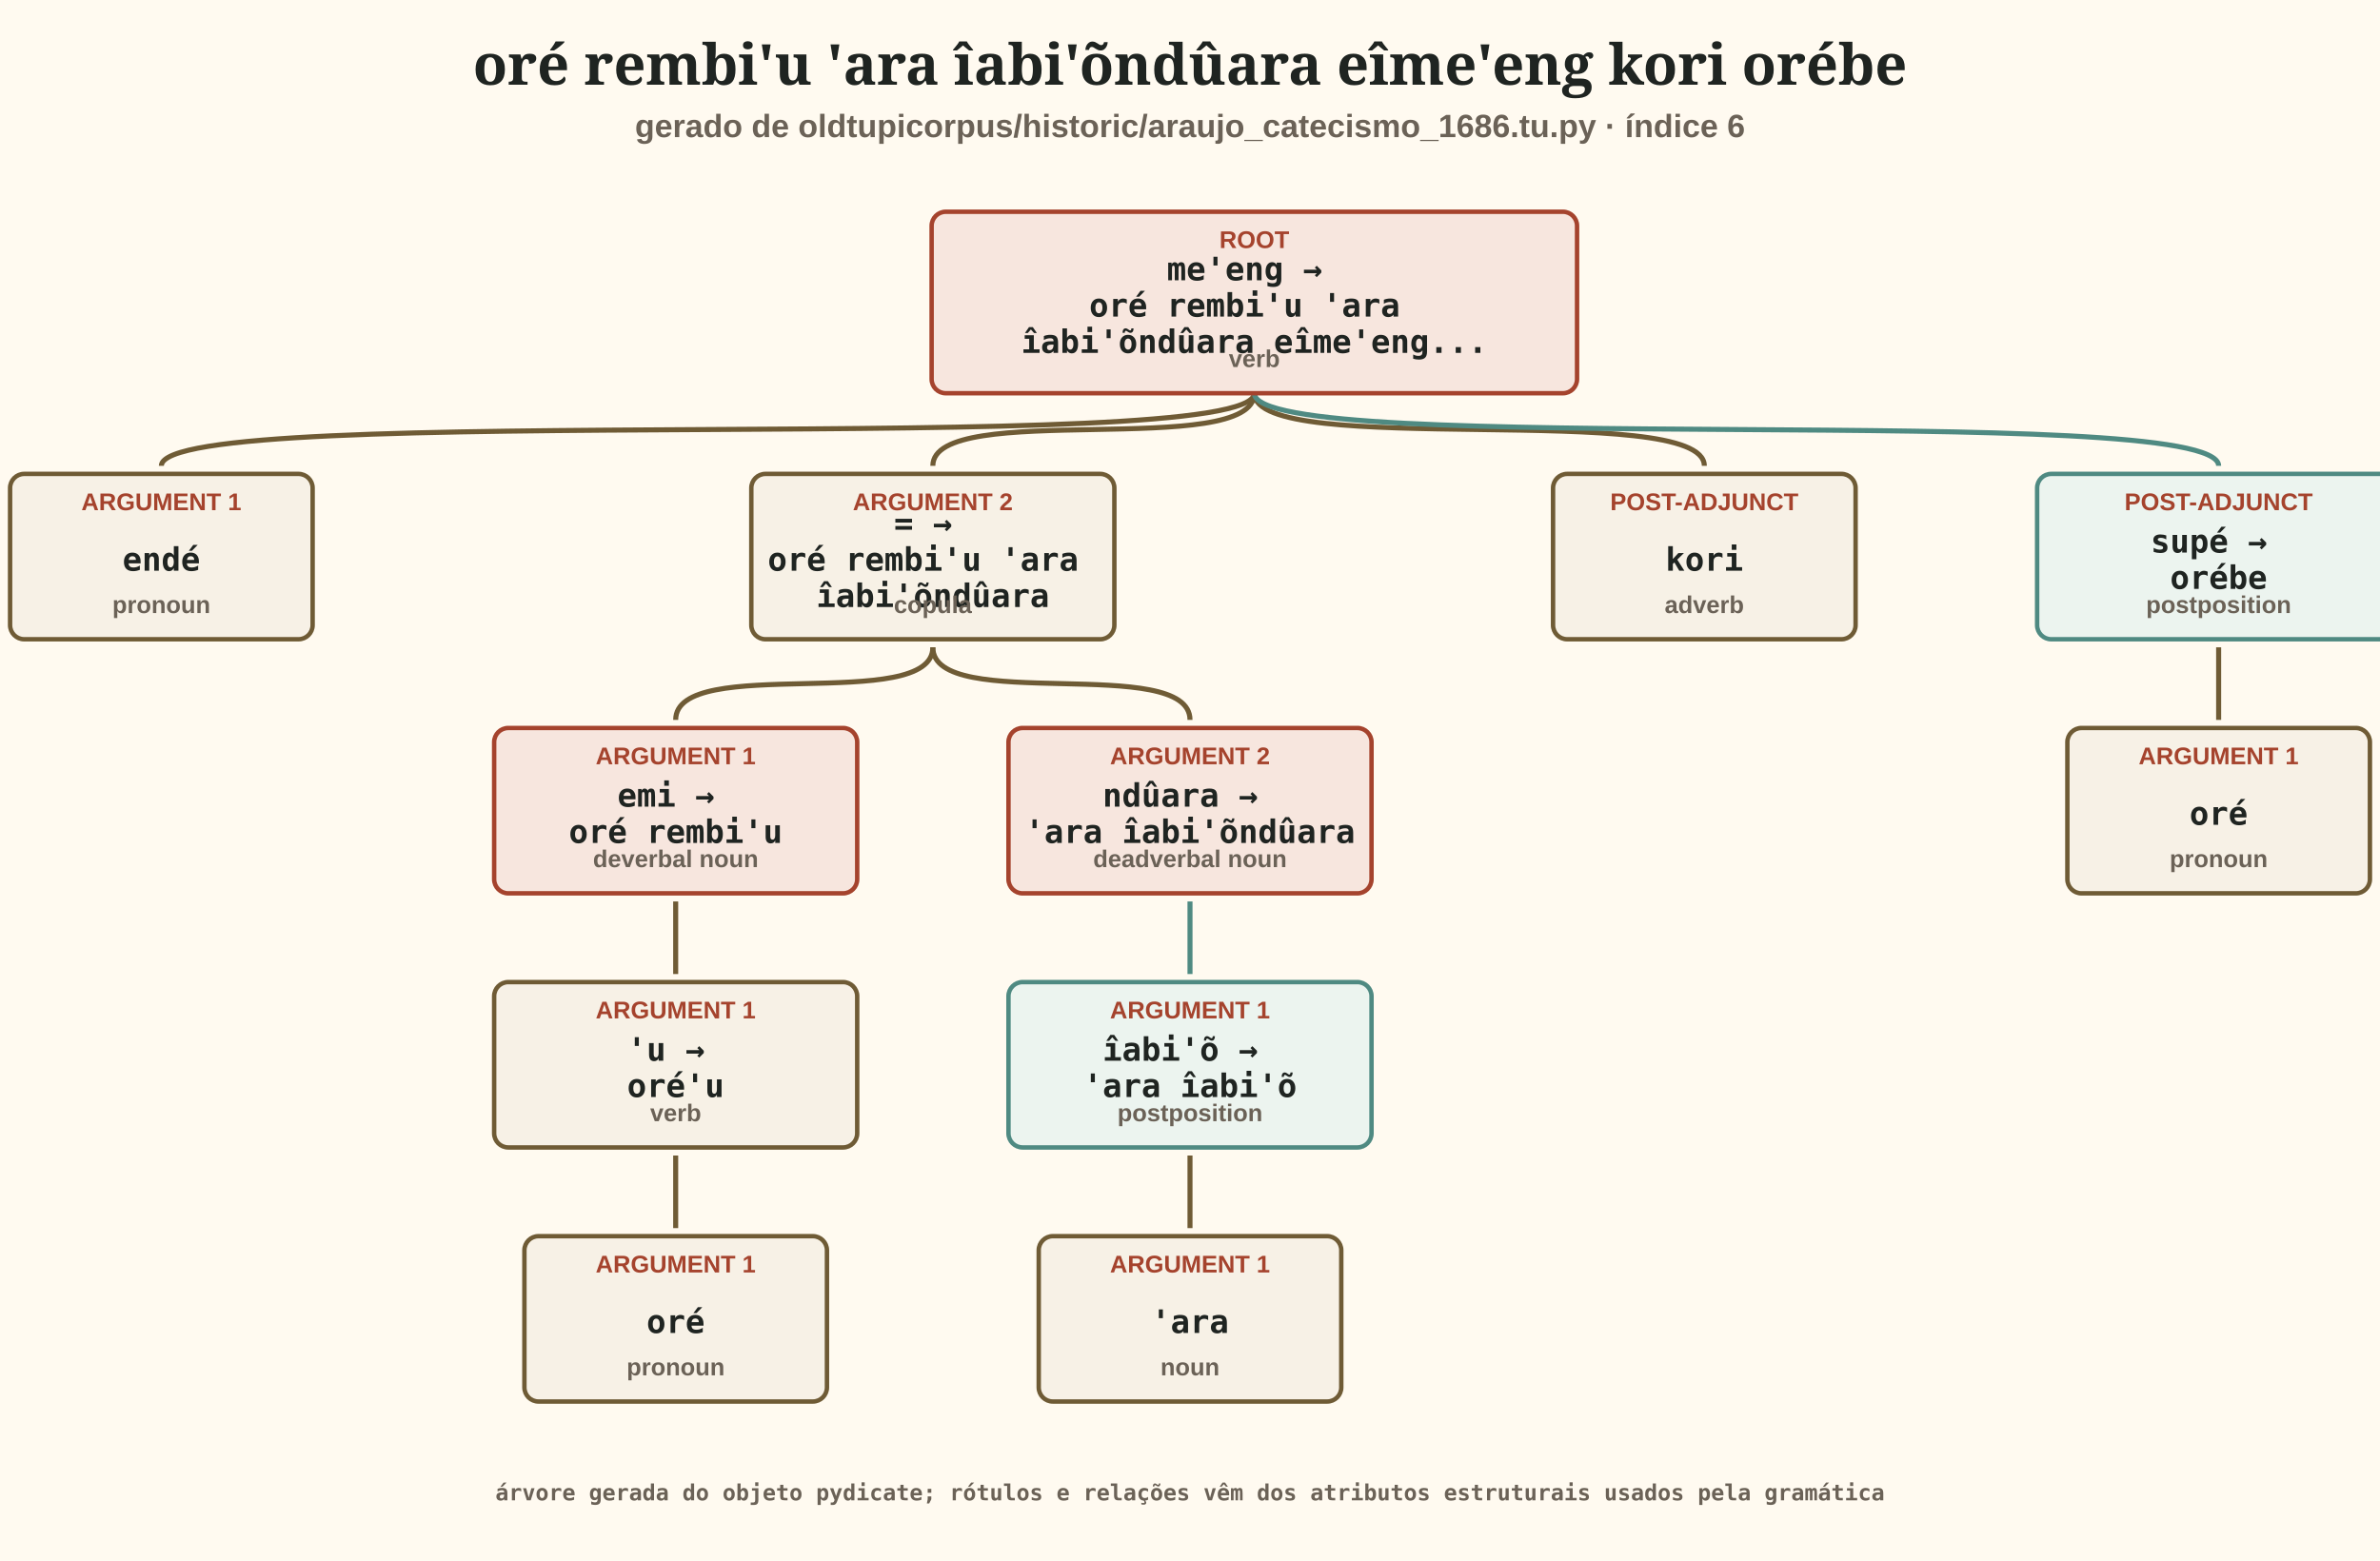
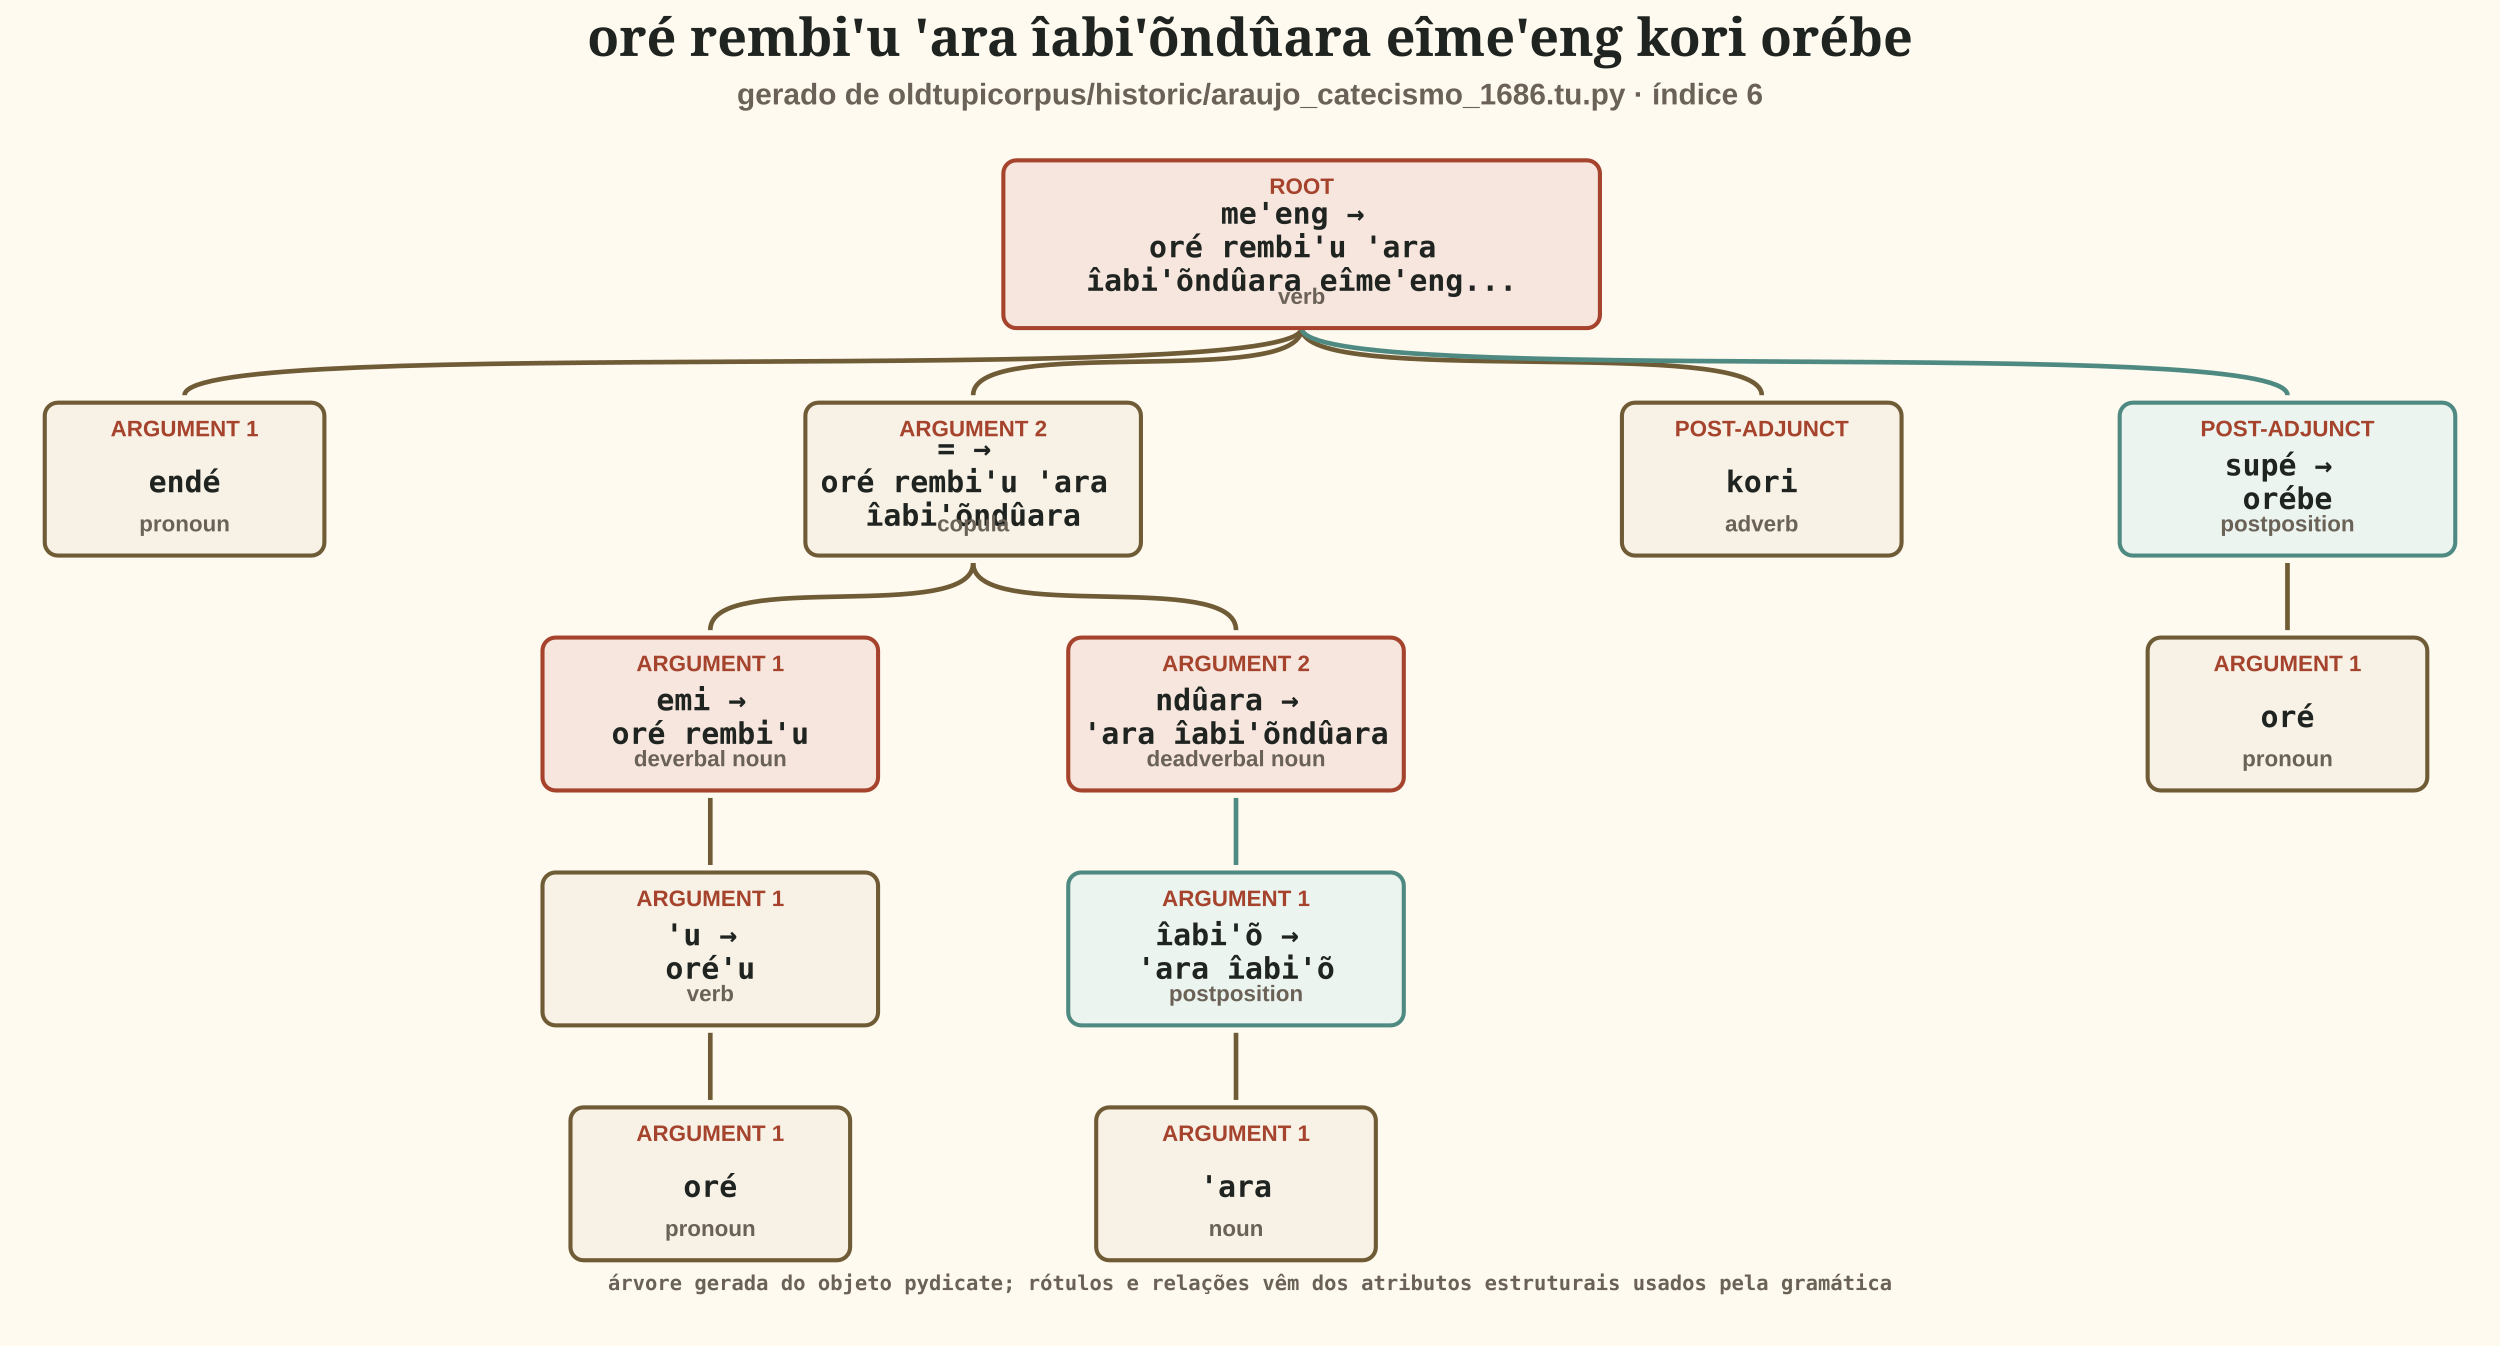
- <svg xmlns="http://www.w3.org/2000/svg" viewBox="0 0 1180 774" role="img" aria-labelledby="title desc">
+ <svg xmlns="http://www.w3.org/2000/svg" viewBox="0 0 1341 722" role="img" aria-labelledby="title desc">
  <defs>
    <style>
      .bg{fill:#fffaf0}
      .subtitle{font:600 16px Arial,sans-serif;fill:#6b6257}
      .surface{font:700 28px Georgia,serif;fill:#1f2421}
      .annotated{font:600 11px Menlo,Consolas,monospace;fill:#6b6257}
      .edge,.edge-post{fill:none;stroke:#6f5b35;stroke-width:2.5}
      .edge-post{stroke:#4f8a82}
      .node rect{fill:#f7f1e6;stroke:#6f5b35;stroke-width:2.2}
      .node-root rect{fill:#f7e6de;stroke:#a5432d}
      .node-derived rect{fill:#f7e6de;stroke:#a5432d}
      .node-postposition rect{fill:#ecf4ef;stroke:#4f8a82}
      .rel{font:700 12px Arial,sans-serif;fill:#a5432d}
      .label{font:700 16px Menlo,Consolas,monospace;fill:#1f2421}
      .category{font:600 12px Arial,sans-serif;fill:#6b6257}
    </style>
  </defs>
-   <rect class="bg" width="1180" height="774" />
-   <text x="590.0" y="42" text-anchor="middle" class="surface">oré rembi'u 'ara îabi'õndûara eîme'eng kori orébe</text>
-   <text x="590.0" y="68" text-anchor="middle" class="subtitle">gerado de oldtupicorpus/historic/araujo_catecismo_1686.tu.py · índice 6</text>
-   <text x="590.0" y="744" text-anchor="middle" class="annotated">árvore gerada do objeto pydicate; rótulos e relações vêm dos atributos estruturais usados pela gramática</text>
-   <path class="edge" d="M 621.9 195.0 C 621.9 228.0, 80.0 198.0, 80.0 231.0" />
-   <path class="edge" d="M 621.9 195.0 C 621.9 228.0, 462.5 198.0, 462.5 231.0" />
-   <path class="edge" d="M 621.9 195.0 C 621.9 228.0, 845.0 198.0, 845.0 231.0" />
-   <path class="edge-post" d="M 621.9 195.0 C 621.9 228.0, 1100.0 198.0, 1100.0 231.0" />
-   <path class="edge" d="M 462.5 321.0 C 462.5 354.0, 335.0 324.0, 335.0 357.0" />
-   <path class="edge" d="M 462.5 321.0 C 462.5 354.0, 590.0 324.0, 590.0 357.0" />
-   <path class="edge" d="M 335.0 447.0 C 335.0 480.0, 335.0 450.0, 335.0 483.0" />
-   <path class="edge" d="M 335.0 573.0 C 335.0 606.0, 335.0 576.0, 335.0 609.0" />
-   <path class="edge-post" d="M 590.0 447.0 C 590.0 480.0, 590.0 450.0, 590.0 483.0" />
-   <path class="edge" d="M 590.0 573.0 C 590.0 606.0, 590.0 576.0, 590.0 609.0" />
-   <path class="edge" d="M 1100.0 321.0 C 1100.0 354.0, 1100.0 324.0, 1100.0 357.0" />
+   <rect class="bg" width="1341" height="722" />
+   <text x="670.5" y="30" text-anchor="middle" class="surface">oré rembi'u 'ara îabi'õndûara eîme'eng kori orébe</text>
+   <text x="670.5" y="56" text-anchor="middle" class="subtitle">gerado de oldtupicorpus/historic/araujo_catecismo_1686.tu.py · índice 6</text>
+   <text x="670.5" y="692" text-anchor="middle" class="annotated">árvore gerada do objeto pydicate; rótulos e relações vêm dos atributos estruturais usados pela gramática</text>
+   <path class="edge" d="M 698.2 176.0 C 698.2 209.0, 99.0 179.0, 99.0 212.0" />
+   <path class="edge" d="M 698.2 176.0 C 698.2 209.0, 522.0 179.0, 522.0 212.0" />
+   <path class="edge" d="M 698.2 176.0 C 698.2 209.0, 945.0 179.0, 945.0 212.0" />
+   <path class="edge-post" d="M 698.2 176.0 C 698.2 209.0, 1227.0 179.0, 1227.0 212.0" />
+   <path class="edge" d="M 522.0 302.0 C 522.0 335.0, 381.0 305.0, 381.0 338.0" />
+   <path class="edge" d="M 522.0 302.0 C 522.0 335.0, 663.0 305.0, 663.0 338.0" />
+   <path class="edge" d="M 381.0 428.0 C 381.0 461.0, 381.0 431.0, 381.0 464.0" />
+   <path class="edge" d="M 381.0 554.0 C 381.0 587.0, 381.0 557.0, 381.0 590.0" />
+   <path class="edge-post" d="M 663.0 428.0 C 663.0 461.0, 663.0 431.0, 663.0 464.0" />
+   <path class="edge" d="M 663.0 554.0 C 663.0 587.0, 663.0 557.0, 663.0 590.0" />
+   <path class="edge" d="M 1227.0 302.0 C 1227.0 335.0, 1227.0 305.0, 1227.0 338.0" />
  <g class="node node-root">
-     <rect x="461.9" y="105.0" width="320" height="90" rx="7" />
+     <rect x="538.2" y="86.0" width="320" height="90" rx="7" />
    <text class="rel" text-anchor="middle">
-       <tspan x="621.9" y="123.0">ROOT</tspan>
+       <tspan x="698.2" y="104.0">ROOT</tspan>
    </text>
    <text class="label" text-anchor="middle">
-       <tspan x="621.9" y="139.0">me'eng →</tspan>
-       <tspan x="621.9" y="157.0">oré rembi'u 'ara</tspan>
-       <tspan x="621.9" y="175.0">îabi'õndûara eîme'eng...</tspan>
+       <tspan x="698.2" y="120.0">me'eng →</tspan>
+       <tspan x="698.2" y="138.0">oré rembi'u 'ara</tspan>
+       <tspan x="698.2" y="156.0">îabi'õndûara eîme'eng...</tspan>
    </text>
    <text class="category" text-anchor="middle">
-       <tspan x="621.9" y="182.0">verb</tspan>
+       <tspan x="698.2" y="163.0">verb</tspan>
    </text>
  </g>
  <g class="node node-leaf">
-     <rect x="5.0" y="235.0" width="150" height="82" rx="7" />
+     <rect x="24.0" y="216.0" width="150" height="82" rx="7" />
    <text class="rel" text-anchor="middle">
-       <tspan x="80.0" y="253.0">ARGUMENT 1</tspan>
+       <tspan x="99.0" y="234.0">ARGUMENT 1</tspan>
    </text>
    <text class="label" text-anchor="middle">
-       <tspan x="80.0" y="283.0">endé</tspan>
+       <tspan x="99.0" y="264.0">endé</tspan>
    </text>
    <text class="category" text-anchor="middle">
-       <tspan x="80.0" y="304.0">pronoun</tspan>
+       <tspan x="99.0" y="285.0">pronoun</tspan>
    </text>
  </g>
  <g class="node node-internal">
-     <rect x="372.5" y="235.0" width="180" height="82" rx="7" />
+     <rect x="432.0" y="216.0" width="180" height="82" rx="7" />
    <text class="rel" text-anchor="middle">
-       <tspan x="462.5" y="253.0">ARGUMENT 2</tspan>
+       <tspan x="522.0" y="234.0">ARGUMENT 2</tspan>
    </text>
    <text class="label" text-anchor="middle">
-       <tspan x="462.5" y="265.0">= →</tspan>
-       <tspan x="462.5" y="283.0">oré rembi'u 'ara</tspan>
-       <tspan x="462.5" y="301.0">îabi'õndûara</tspan>
+       <tspan x="522.0" y="246.0">= →</tspan>
+       <tspan x="522.0" y="264.0">oré rembi'u 'ara</tspan>
+       <tspan x="522.0" y="282.0">îabi'õndûara</tspan>
    </text>
    <text class="category" text-anchor="middle">
-       <tspan x="462.5" y="304.0">copula</tspan>
+       <tspan x="522.0" y="285.0">copula</tspan>
    </text>
  </g>
  <g class="node node-derived">
-     <rect x="245.0" y="361.0" width="180" height="82" rx="7" />
+     <rect x="291.0" y="342.0" width="180" height="82" rx="7" />
    <text class="rel" text-anchor="middle">
-       <tspan x="335.0" y="379.0">ARGUMENT 1</tspan>
+       <tspan x="381.0" y="360.0">ARGUMENT 1</tspan>
    </text>
    <text class="label" text-anchor="middle">
-       <tspan x="335.0" y="400.0">emi →</tspan>
-       <tspan x="335.0" y="418.0">oré rembi'u</tspan>
+       <tspan x="381.0" y="381.0">emi →</tspan>
+       <tspan x="381.0" y="399.0">oré rembi'u</tspan>
    </text>
    <text class="category" text-anchor="middle">
-       <tspan x="335.0" y="430.0">deverbal noun</tspan>
+       <tspan x="381.0" y="411.0">deverbal noun</tspan>
    </text>
  </g>
  <g class="node node-internal">
-     <rect x="245.0" y="487.0" width="180" height="82" rx="7" />
+     <rect x="291.0" y="468.0" width="180" height="82" rx="7" />
    <text class="rel" text-anchor="middle">
-       <tspan x="335.0" y="505.0">ARGUMENT 1</tspan>
+       <tspan x="381.0" y="486.0">ARGUMENT 1</tspan>
    </text>
    <text class="label" text-anchor="middle">
-       <tspan x="335.0" y="526.0">'u →</tspan>
-       <tspan x="335.0" y="544.0">oré'u</tspan>
+       <tspan x="381.0" y="507.0">'u →</tspan>
+       <tspan x="381.0" y="525.0">oré'u</tspan>
    </text>
    <text class="category" text-anchor="middle">
-       <tspan x="335.0" y="556.0">verb</tspan>
+       <tspan x="381.0" y="537.0">verb</tspan>
    </text>
  </g>
  <g class="node node-leaf">
-     <rect x="260.0" y="613.0" width="150" height="82" rx="7" />
+     <rect x="306.0" y="594.0" width="150" height="82" rx="7" />
    <text class="rel" text-anchor="middle">
-       <tspan x="335.0" y="631.0">ARGUMENT 1</tspan>
+       <tspan x="381.0" y="612.0">ARGUMENT 1</tspan>
    </text>
    <text class="label" text-anchor="middle">
-       <tspan x="335.0" y="661.0">oré</tspan>
+       <tspan x="381.0" y="642.0">oré</tspan>
    </text>
    <text class="category" text-anchor="middle">
-       <tspan x="335.0" y="682.0">pronoun</tspan>
+       <tspan x="381.0" y="663.0">pronoun</tspan>
    </text>
  </g>
  <g class="node node-derived">
-     <rect x="500.0" y="361.0" width="180" height="82" rx="7" />
+     <rect x="573.0" y="342.0" width="180" height="82" rx="7" />
    <text class="rel" text-anchor="middle">
-       <tspan x="590.0" y="379.0">ARGUMENT 2</tspan>
+       <tspan x="663.0" y="360.0">ARGUMENT 2</tspan>
    </text>
    <text class="label" text-anchor="middle">
-       <tspan x="590.0" y="400.0">ndûara →</tspan>
-       <tspan x="590.0" y="418.0">'ara îabi'õndûara</tspan>
+       <tspan x="663.0" y="381.0">ndûara →</tspan>
+       <tspan x="663.0" y="399.0">'ara îabi'õndûara</tspan>
    </text>
    <text class="category" text-anchor="middle">
-       <tspan x="590.0" y="430.0">deadverbal noun</tspan>
+       <tspan x="663.0" y="411.0">deadverbal noun</tspan>
    </text>
  </g>
  <g class="node node-postposition">
-     <rect x="500.0" y="487.0" width="180" height="82" rx="7" />
+     <rect x="573.0" y="468.0" width="180" height="82" rx="7" />
    <text class="rel" text-anchor="middle">
-       <tspan x="590.0" y="505.0">ARGUMENT 1</tspan>
+       <tspan x="663.0" y="486.0">ARGUMENT 1</tspan>
    </text>
    <text class="label" text-anchor="middle">
-       <tspan x="590.0" y="526.0">îabi'õ →</tspan>
-       <tspan x="590.0" y="544.0">'ara îabi'õ</tspan>
+       <tspan x="663.0" y="507.0">îabi'õ →</tspan>
+       <tspan x="663.0" y="525.0">'ara îabi'õ</tspan>
    </text>
    <text class="category" text-anchor="middle">
-       <tspan x="590.0" y="556.0">postposition</tspan>
+       <tspan x="663.0" y="537.0">postposition</tspan>
    </text>
  </g>
  <g class="node node-leaf">
-     <rect x="515.0" y="613.0" width="150" height="82" rx="7" />
+     <rect x="588.0" y="594.0" width="150" height="82" rx="7" />
    <text class="rel" text-anchor="middle">
-       <tspan x="590.0" y="631.0">ARGUMENT 1</tspan>
+       <tspan x="663.0" y="612.0">ARGUMENT 1</tspan>
    </text>
    <text class="label" text-anchor="middle">
-       <tspan x="590.0" y="661.0">'ara</tspan>
+       <tspan x="663.0" y="642.0">'ara</tspan>
    </text>
    <text class="category" text-anchor="middle">
-       <tspan x="590.0" y="682.0">noun</tspan>
+       <tspan x="663.0" y="663.0">noun</tspan>
    </text>
  </g>
  <g class="node node-leaf">
-     <rect x="770.0" y="235.0" width="150" height="82" rx="7" />
+     <rect x="870.0" y="216.0" width="150" height="82" rx="7" />
    <text class="rel" text-anchor="middle">
-       <tspan x="845.0" y="253.0">POST-ADJUNCT</tspan>
+       <tspan x="945.0" y="234.0">POST-ADJUNCT</tspan>
    </text>
    <text class="label" text-anchor="middle">
-       <tspan x="845.0" y="283.0">kori</tspan>
+       <tspan x="945.0" y="264.0">kori</tspan>
    </text>
    <text class="category" text-anchor="middle">
-       <tspan x="845.0" y="304.0">adverb</tspan>
+       <tspan x="945.0" y="285.0">adverb</tspan>
    </text>
  </g>
  <g class="node node-postposition">
-     <rect x="1010.0" y="235.0" width="180" height="82" rx="7" />
+     <rect x="1137.0" y="216.0" width="180" height="82" rx="7" />
    <text class="rel" text-anchor="middle">
-       <tspan x="1100.0" y="253.0">POST-ADJUNCT</tspan>
+       <tspan x="1227.0" y="234.0">POST-ADJUNCT</tspan>
    </text>
    <text class="label" text-anchor="middle">
-       <tspan x="1100.0" y="274.0">supé →</tspan>
-       <tspan x="1100.0" y="292.0">orébe</tspan>
+       <tspan x="1227.0" y="255.0">supé →</tspan>
+       <tspan x="1227.0" y="273.0">orébe</tspan>
    </text>
    <text class="category" text-anchor="middle">
-       <tspan x="1100.0" y="304.0">postposition</tspan>
+       <tspan x="1227.0" y="285.0">postposition</tspan>
    </text>
  </g>
  <g class="node node-leaf">
-     <rect x="1025.0" y="361.0" width="150" height="82" rx="7" />
+     <rect x="1152.0" y="342.0" width="150" height="82" rx="7" />
    <text class="rel" text-anchor="middle">
-       <tspan x="1100.0" y="379.0">ARGUMENT 1</tspan>
+       <tspan x="1227.0" y="360.0">ARGUMENT 1</tspan>
    </text>
    <text class="label" text-anchor="middle">
-       <tspan x="1100.0" y="409.0">oré</tspan>
+       <tspan x="1227.0" y="390.0">oré</tspan>
    </text>
    <text class="category" text-anchor="middle">
-       <tspan x="1100.0" y="430.0">pronoun</tspan>
+       <tspan x="1227.0" y="411.0">pronoun</tspan>
    </text>
  </g>
</svg>
